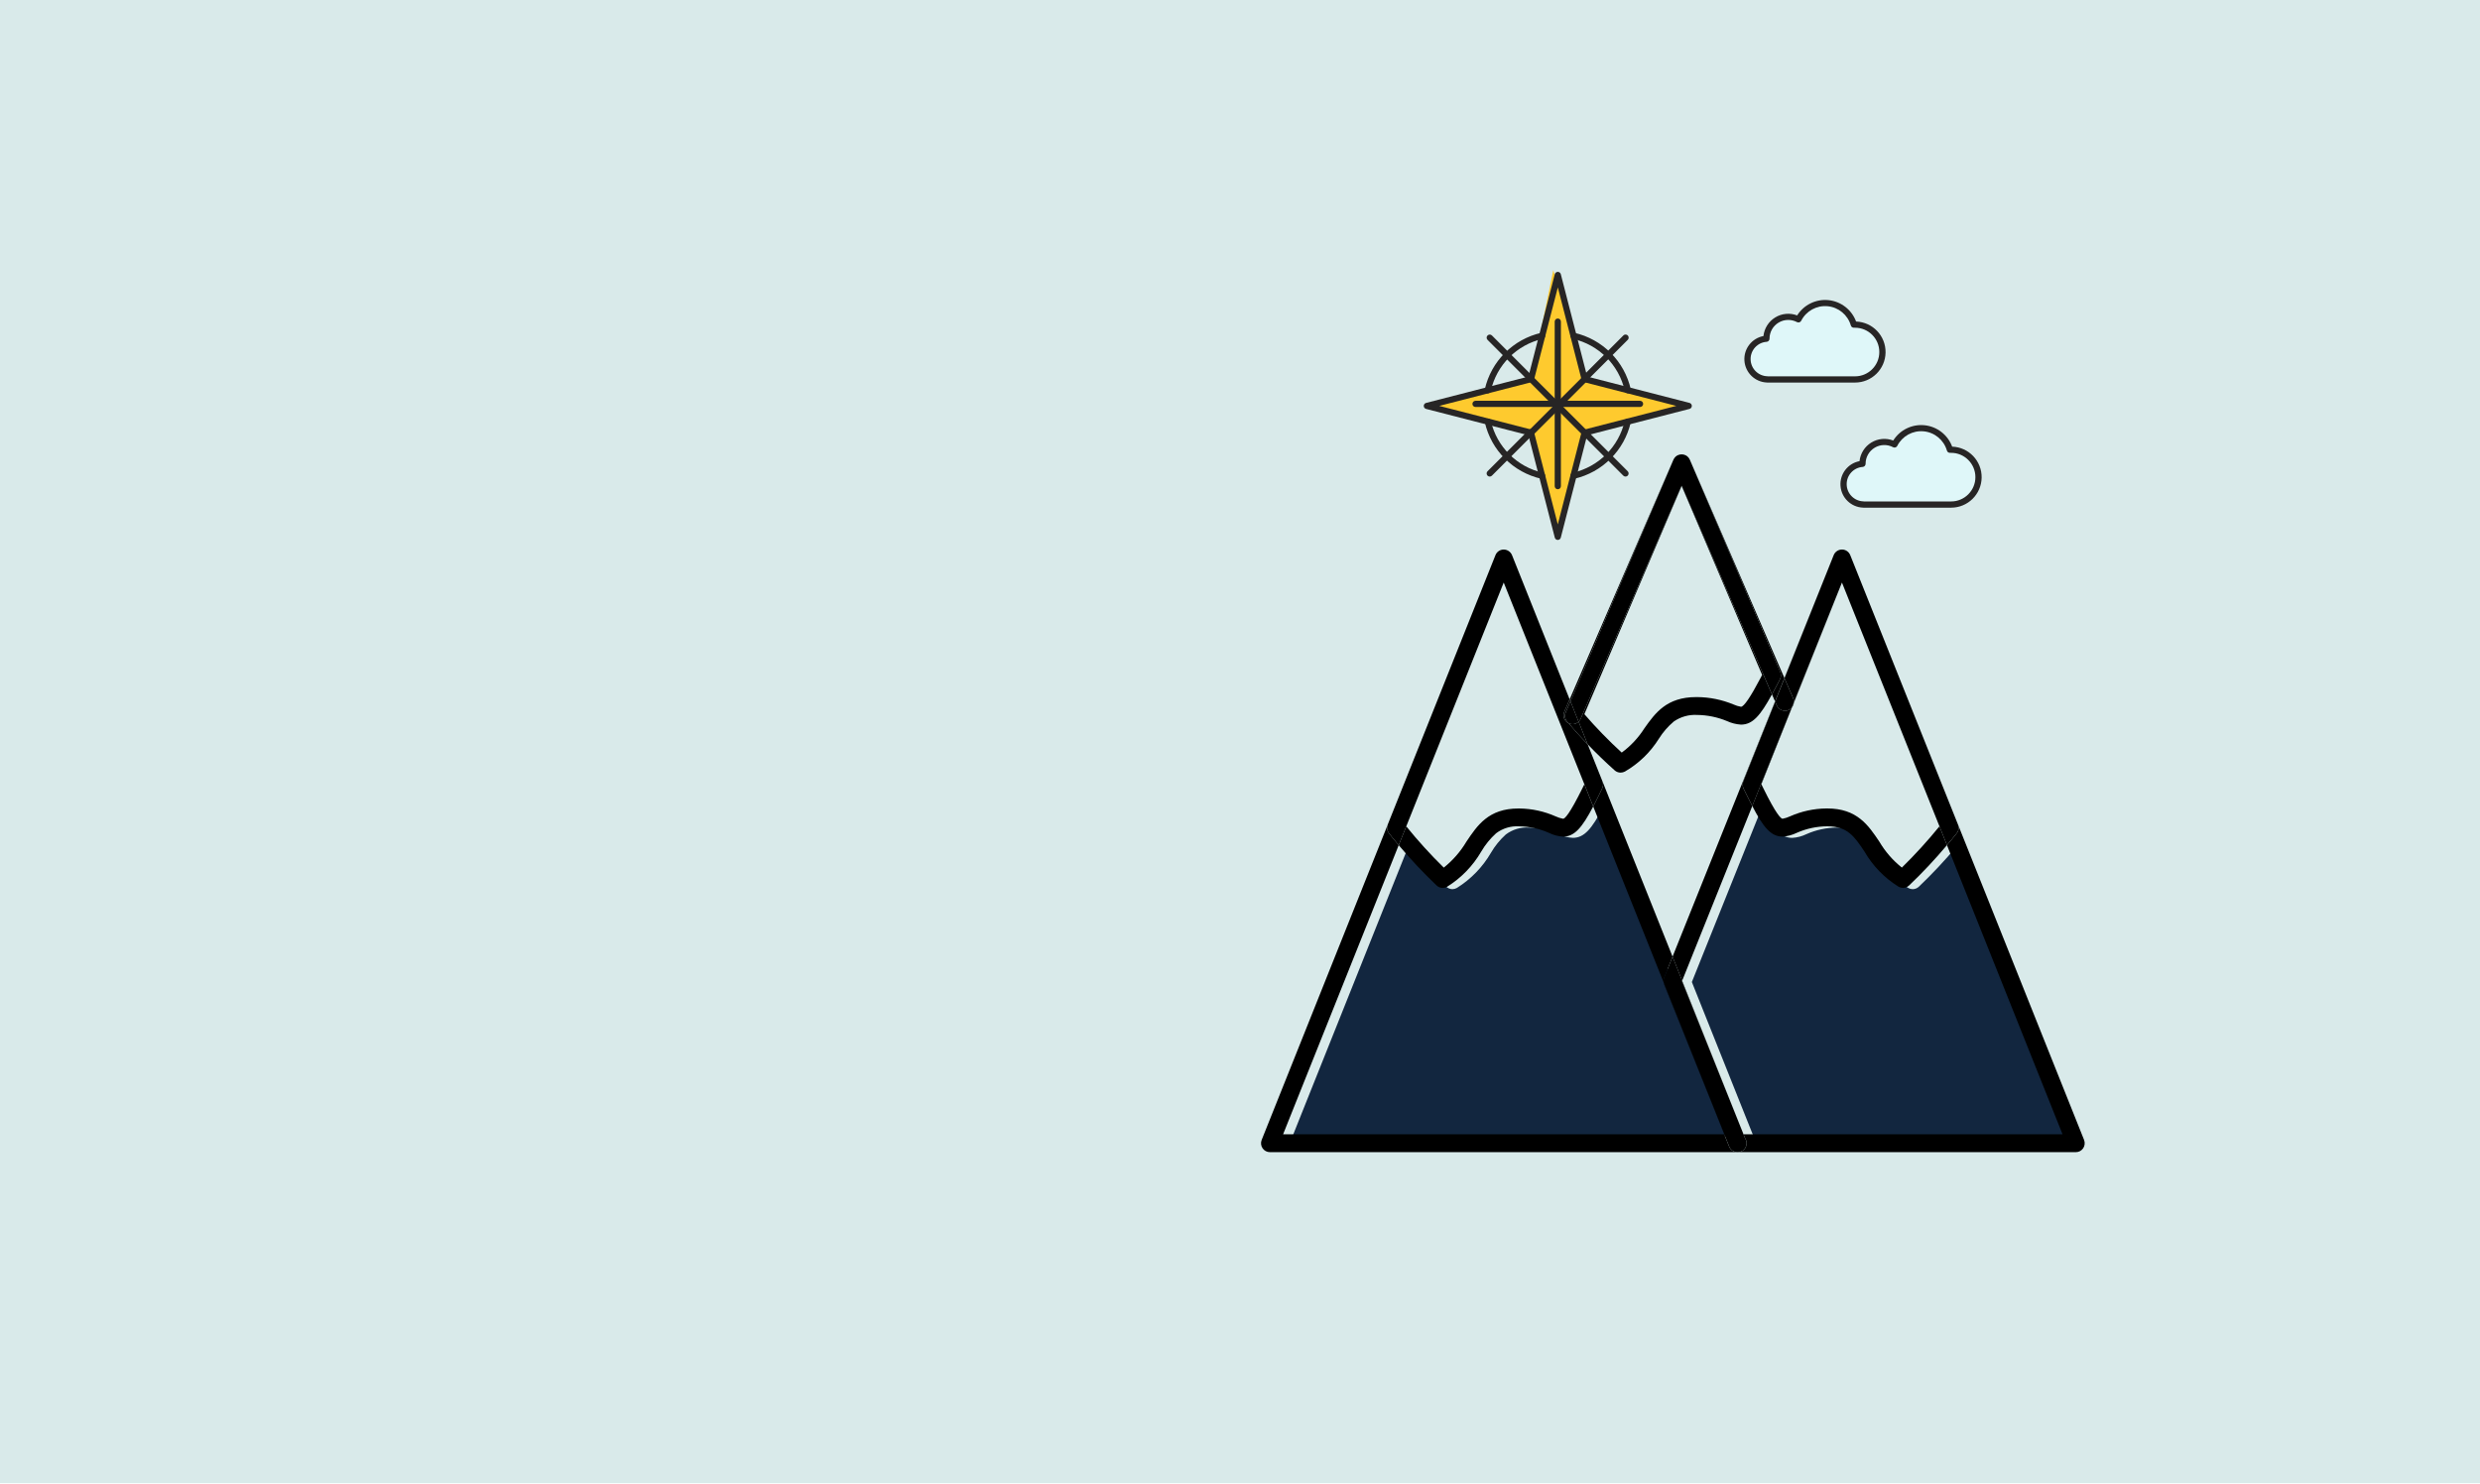
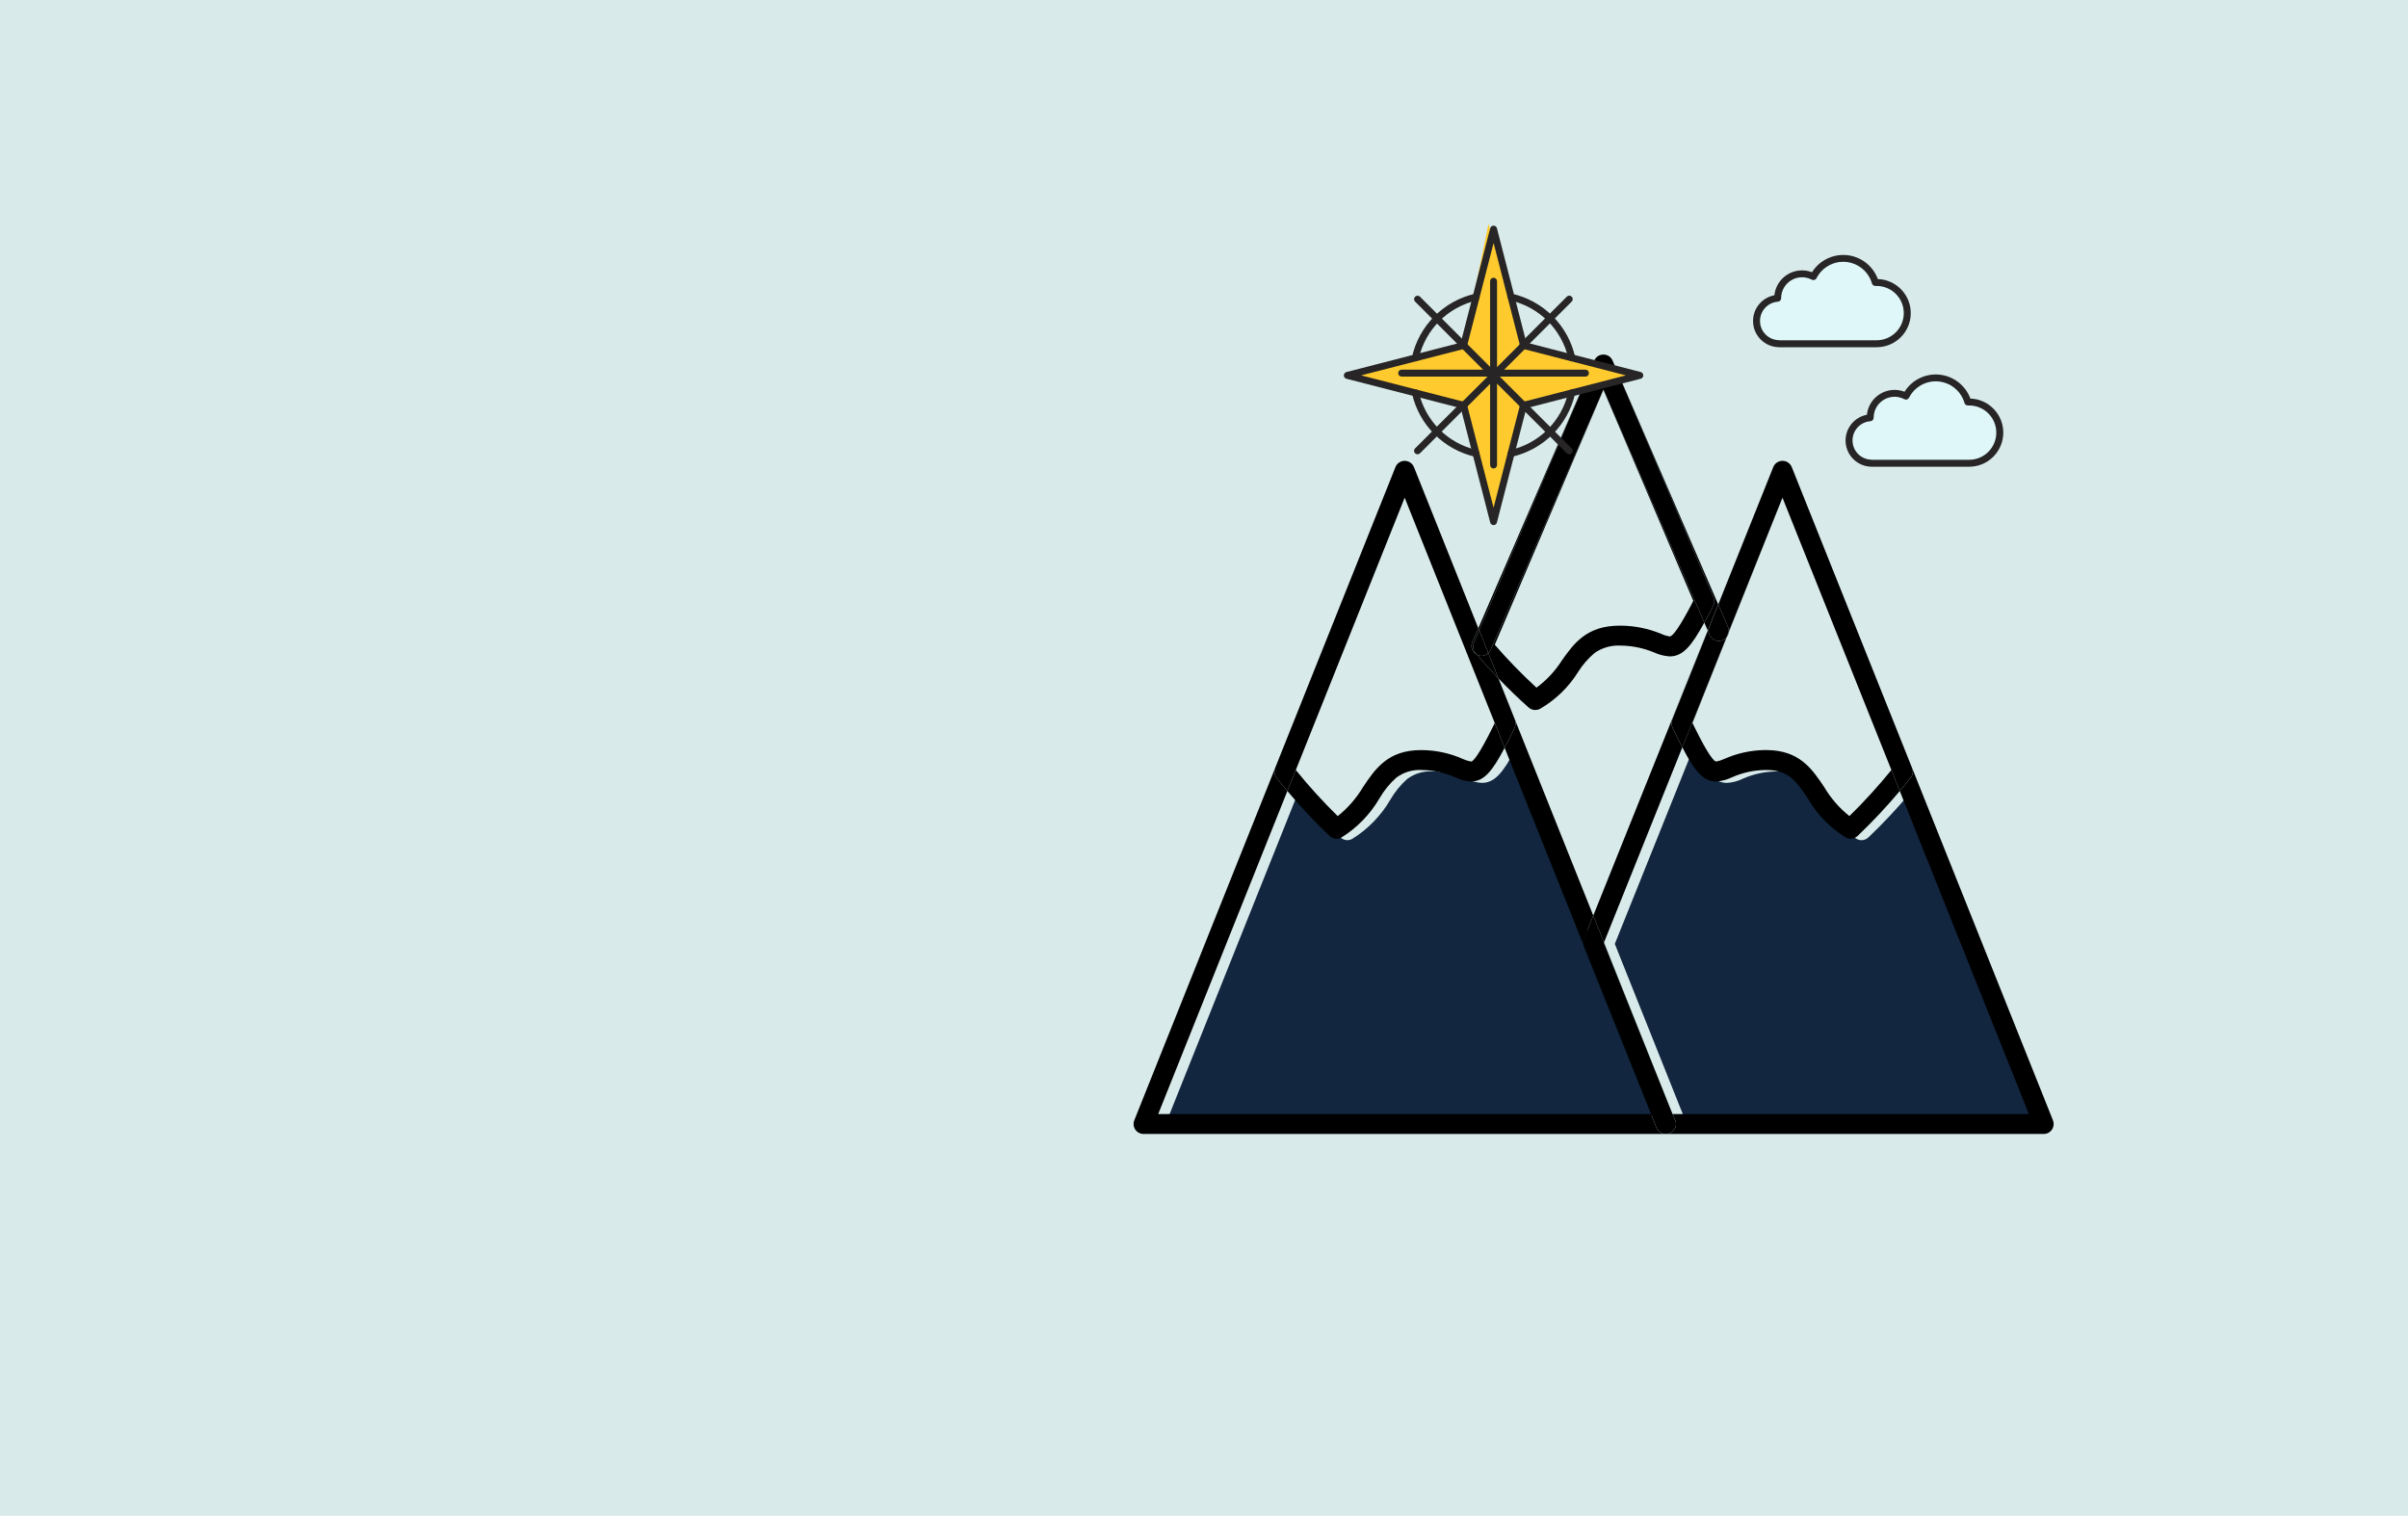
- <svg xmlns="http://www.w3.org/2000/svg" width="413" height="247" viewBox="0 0 413 247">
-   <g id="Grupo_117488" data-name="Grupo 117488" transform="translate(-915 -911)">
-     <rect id="Image_Place_Holder" data-name="Image Place Holder" width="413" height="247" transform="translate(1328 1158) rotate(180)" fill="#d9eaea" />
-     <g id="Grupo_116885" data-name="Grupo 116885" transform="translate(0 12)">
-       <g id="Grupo_116845" data-name="Grupo 116845" transform="translate(20 16.666)">
-         <g id="Grupo_116844" data-name="Grupo 116844" transform="translate(1105 958)">
-           <g id="Grupo_116842" data-name="Grupo 116842" transform="translate(5.293 58.77)">
-             <path id="Trazado_161894" data-name="Trazado 161894" d="M681.556,547.376l19.25,48.155H647.679l-.449-1.112-9.769-24.459,11.679-29.105c1.849,3.573,3.123,5.1,5.047,5.1a6.275,6.275,0,0,0,2.361-.624,12.67,12.67,0,0,1,5.1-1.087c3.36,0,4.484,1.674,6.184,4.21A16.791,16.791,0,0,0,673.5,554.3a1.552,1.552,0,0,0,.737.2,1.524,1.524,0,0,0,1.024-.412A82.129,82.129,0,0,0,681.556,547.376Z" transform="translate(-571.005 -540.856)" fill="#12263f" />
-             <path id="Trazado_161895" data-name="Trazado 161895" d="M579.908,570.635l10.018,24.958H516.462l19.25-48.155a84.522,84.522,0,0,0,6.308,6.708,1.526,1.526,0,0,0,1.024.412,1.549,1.549,0,0,0,.737-.2,16.905,16.905,0,0,0,5.671-5.846,12.761,12.761,0,0,1,2.485-3.06,5.76,5.76,0,0,1,3.835-1.15,12.6,12.6,0,0,1,4.959,1.087,6.153,6.153,0,0,0,2.361.624c1.9,0,3.16-1.5,5.009-5.022l11.73,29.318A1.365,1.365,0,0,0,579.908,570.635Z" transform="translate(-516.462 -540.917)" fill="#12263f" />
-           </g>
-           <g id="Grupo_116843" data-name="Grupo 116843" transform="translate(0 0)">
-             <path id="Trazado_161896" data-name="Trazado 161896" d="M709.041,598.642a1.52,1.52,0,0,1-.15,1.387,1.474,1.474,0,0,1-1.237.649h-56.3a1.482,1.482,0,0,0,1.486-1.486,1.434,1.434,0,0,0-.237-.8l-.275-.687h53.127L686.206,549.55c.549-.637,1.086-1.3,1.611-1.961a1.452,1.452,0,0,0,.237-1.449Z" transform="translate(-571.974 -484.468)" />
-             <path id="Trazado_161897" data-name="Trazado 161897" d="M675.115,468.211l-7.995,19.924a1.718,1.718,0,0,0-.125-.65l-1.449-3.335,8.194-20.5a1.485,1.485,0,0,1,2.76,0l17.938,44.857c0,.013.013.013.013.025a1.452,1.452,0,0,1-.237,1.449c-.525.662-1.062,1.324-1.611,1.961l-1.25-3.136Z" transform="translate(-578.372 -446.863)" />
-             <path id="Trazado_161898" data-name="Trazado 161898" d="M686.956,530.349l1.249,3.135a82.205,82.205,0,0,1-6.3,6.708,1.524,1.524,0,0,1-1.024.412,1.549,1.549,0,0,1-.737-.2,16.79,16.79,0,0,1-5.671-5.846c-1.7-2.536-2.823-4.21-6.183-4.21a12.68,12.68,0,0,0-5.1,1.087,6.275,6.275,0,0,1-2.361.624c-1.923,0-3.2-1.524-5.046-5.1l6.558-16.352a.6.6,0,0,0,.075-.113L657.3,523.341l.275.562c2.211,4.51,3,5.184,3.26,5.184a5.168,5.168,0,0,0,1.237-.4,15.3,15.3,0,0,1,6.033-1.312h.188c4.946,0,6.832,2.811,8.656,5.534a15.715,15.715,0,0,0,3.747,4.31A81.8,81.8,0,0,0,686.956,530.349Z" transform="translate(-573.974 -468.403)" />
-             <path id="Trazado_161899" data-name="Trazado 161899" d="M676.4,472.722l-8.007,20.049c0-.037.012-.075.012-.125Z" transform="translate(-579.653 -451.373)" />
-             <path id="Trazado_161900" data-name="Trazado 161900" d="M673.73,464.421l-8.194,20.5-.012-.037Z" transform="translate(-578.361 -447.632)" />
-             <path id="Trazado_161901" data-name="Trazado 161901" d="M665.713,505.079a1.719,1.719,0,0,1,.125.65l-.375.937a1.551,1.551,0,0,1-.525.375,1.5,1.5,0,0,1-1.961-.774l-.275-.625,1.562-3.9Z" transform="translate(-577.09 -464.456)" />
-             <path id="Trazado_161902" data-name="Trazado 161902" d="M667.729,509.936,668.1,509c0,.05-.012.087-.012.125l-.287.7A.6.6,0,0,1,667.729,509.936Z" transform="translate(-579.356 -467.726)" />
-             <path id="Trazado_161903" data-name="Trazado 161903" d="M667.866,509.926l.287-.7A1.392,1.392,0,0,1,667.866,509.926Z" transform="translate(-579.417 -467.828)" />
-             <path id="Trazado_161904" data-name="Trazado 161904" d="M661.031,509.864l-6.558,16.352c-.287-.537-.575-1.112-.887-1.749l-.562-1.136a1.577,1.577,0,0,1-.05-1.237l5.3-13.254.275.625a1.5,1.5,0,0,0,1.961.774A1.552,1.552,0,0,0,661.031,509.864Z" transform="translate(-572.658 -467.654)" />
-             <path id="Trazado_161905" data-name="Trazado 161905" d="M664.242,501.676l.013.037-1.561,3.9-.013-.05Z" transform="translate(-577.08 -464.425)" />
-             <path id="Trazado_161906" data-name="Trazado 161906" d="M636.843,435.49l15.752,36.351-1.561,3.885-.512-1.162c.25-.438.5-.912.762-1.412l.574-1.1a1.489,1.489,0,0,0,.038-1.262Z" transform="translate(-565.433 -434.59)" />
-             <path id="Trazado_161907" data-name="Trazado 161907" d="M635.584,470.053a1.488,1.488,0,0,1-.038,1.262l-.575,1.1c-.262.5-.512.974-.762,1.411l-15.04-34.752-16.814,38.811a1.475,1.475,0,0,1-.337.488h-.013l-1.349-3.4L617.8,434.752a1.6,1.6,0,0,1,.375-.525,1.624,1.624,0,0,1,.362-.237,1.578,1.578,0,0,1,.637-.138,1.478,1.478,0,0,1,.624.138,1.391,1.391,0,0,1,.362.237,1.442,1.442,0,0,1,.375.525Z" transform="translate(-549.122 -433.852)" />
-             <path id="Trazado_161908" data-name="Trazado 161908" d="M648.675,508.749l.013.049-5.3,13.254a1.577,1.577,0,0,0,.05,1.237l.562,1.136c.312.638.6,1.212.887,1.749l-11.68,29.105-1.6-4.01Z" transform="translate(-563.075 -467.613)" />
-             <path id="Trazado_161909" data-name="Trazado 161909" d="M620.287,443.36l15.04,34.752c-1.937,3.535-3.21,5.034-5.159,5.034a6.5,6.5,0,0,1-2.323-.587,13.366,13.366,0,0,0-4.984-1.024,6.19,6.19,0,0,0-3.873,1.087,12.193,12.193,0,0,0-2.485,2.86,16.288,16.288,0,0,1-5.671,5.484,1.577,1.577,0,0,1-.712.175,1.477,1.477,0,0,1-.987-.375c-1.549-1.386-3.06-2.836-4.5-4.347l-1.337-3.348-.163-.412a1.472,1.472,0,0,0,.337-.488Zm13.4,31.5-13.4-31.454-16.2,38a77.056,77.056,0,0,0,6.221,6.4,15.02,15.02,0,0,0,3.785-4.06c1.811-2.548,3.7-5.184,8.619-5.184h.187a16.067,16.067,0,0,1,6.008,1.224,5.115,5.115,0,0,0,1.262.387c.487,0,1.6-1.636,3.285-4.846Z" transform="translate(-550.239 -438.138)" />
-             <path id="Trazado_161910" data-name="Trazado 161910" d="M642.463,616.436a1.435,1.435,0,0,1,.237.8,1.482,1.482,0,0,1-1.486,1.486h-.025a1.485,1.485,0,0,1-1.387-.924l-.824-2.049h.013l-10.106-25.283a1.413,1.413,0,0,1,.075-.787l1.412-3.51,1.6,4.01-.025.063,9.794,24.4.45,1.112Z" transform="translate(-561.834 -502.512)" />
-             <path id="Trazado_161911" data-name="Trazado 161911" d="M634.5,593.47l9.768,24.459-9.794-24.4Z" transform="translate(-564.367 -505.803)" />
-             <path id="Trazado_161912" data-name="Trazado 161912" d="M586.179,600.689H508.318a1.483,1.483,0,0,1-1.386-2.036l20.986-52.49a1.485,1.485,0,0,0,.225,1.436c.525.662,1.062,1.324,1.611,1.961L510.5,597.716h73.463l.824,2.049A1.485,1.485,0,0,0,586.179,600.689Z" transform="translate(-506.824 -484.479)" />
-             <path id="Trazado_161913" data-name="Trazado 161913" d="M628.905,593.993l10.106,25.283H639L628.98,594.318A1.382,1.382,0,0,1,628.905,593.993Z" transform="translate(-561.855 -506.039)" />
-             <path id="Trazado_161914" data-name="Trazado 161914" d="M617.683,435.49l-17.139,40.223-.137-.325Z" transform="translate(-549.009 -434.59)" />
-             <path id="Trazado_161915" data-name="Trazado 161915" d="M620.765,562.219l-1.411,3.51a1.413,1.413,0,0,0-.075.787L607.548,537.2c.288-.55.6-1.162.925-1.824l.562-1.174a1.451,1.451,0,0,0,.063-1.162Z" transform="translate(-552.228 -478.563)" />
-             <path id="Trazado_161916" data-name="Trazado 161916" d="M580.929,501.339a1.451,1.451,0,0,1-.063,1.162l-.562,1.174c-.325.662-.637,1.274-.925,1.824l-1.474-3.7-13.429-33.59-16.226,40.6-1.262,3.136c-.549-.637-1.086-1.3-1.612-1.961a1.485,1.485,0,0,1-.225-1.436c0-.013.013-.025.013-.038L563.1,463.652a1.479,1.479,0,0,1,1.374-.937,1.5,1.5,0,0,1,1.387.937l9.593,24.009-.887,2.061a1.455,1.455,0,0,0,.7,1.911c1.012,1.2,2.073,2.374,3.173,3.51h.013l2.461,6.159C580.916,501.314,580.929,501.327,580.929,501.339Z" transform="translate(-524.059 -446.863)" />
-             <path id="Trazado_161917" data-name="Trazado 161917" d="M579.49,533.881l1.474,3.7c-1.849,3.523-3.11,5.022-5.009,5.022a6.154,6.154,0,0,1-2.361-.624,12.615,12.615,0,0,0-4.96-1.087,5.758,5.758,0,0,0-3.835,1.149,12.753,12.753,0,0,0-2.486,3.06,16.9,16.9,0,0,1-5.671,5.846,1.548,1.548,0,0,1-.737.2,1.526,1.526,0,0,1-1.024-.412,84.609,84.609,0,0,1-6.308-6.708l1.262-3.135a79.574,79.574,0,0,0,6.246,6.871,15.993,15.993,0,0,0,3.76-4.31c1.823-2.723,3.7-5.534,8.656-5.534h.187a15.29,15.29,0,0,1,6.021,1.312,5.393,5.393,0,0,0,1.249.4c.263,0,1.037-.674,3.261-5.184Z" transform="translate(-525.644 -478.942)" />
-             <path id="Trazado_161918" data-name="Trazado 161918" d="M603.432,515.663l1.337,3.348h-.013Z" transform="translate(-550.372 -470.73)" />
-             <path id="Trazado_161919" data-name="Trazado 161919" d="M601.915,515.325l1.324,3.348c-1.1-1.136-2.161-2.311-3.173-3.51.025.013.037.025.062.038a1.479,1.479,0,0,0,.6.125,1.426,1.426,0,0,0,1.012-.412h.013Z" transform="translate(-548.855 -470.392)" />
-             <path id="Trazado_161920" data-name="Trazado 161920" d="M599.91,508.726l1.349,3.4a1.426,1.426,0,0,1-1.012.412,1.479,1.479,0,0,1-.6-.125c-.025-.013-.037-.025-.062-.038-.087-.087-.163-.175-.237-.262a1.492,1.492,0,0,1-.225-1.549Z" transform="translate(-548.375 -467.603)" />
-             <path id="Trazado_161921" data-name="Trazado 161921" d="M599.711,508.46l-.787,1.836a1.491,1.491,0,0,0,.225,1.549c.075.087.15.175.237.262a1.455,1.455,0,0,1-.7-1.911l.887-2.061Z" transform="translate(-548.176 -467.337)" />
-           </g>
+ <svg xmlns="http://www.w3.org/2000/svg" width="359" height="226" viewBox="0 0 359 226">
+   <g id="Grupo_117526" data-name="Grupo 117526" transform="translate(-4603.278 10850.941)">
+     <rect id="Image_Place_Holder" data-name="Image Place Holder" width="359" height="226" transform="translate(4962.278 -10624.941) rotate(180)" fill="#d9eaea" />
+     <g id="Grupo_116845" data-name="Grupo 116845" transform="translate(4772.278 -10798.085)">
+       <g id="Grupo_116844" data-name="Grupo 116844" transform="translate(0 0)">
+         <g id="Grupo_116842" data-name="Grupo 116842" transform="translate(5.293 58.77)">
+           <path id="Trazado_161894" data-name="Trazado 161894" d="M681.556,547.376l19.25,48.155H647.679l-.449-1.112-9.769-24.459,11.679-29.105c1.849,3.573,3.123,5.1,5.047,5.1a6.275,6.275,0,0,0,2.361-.624,12.67,12.67,0,0,1,5.1-1.087c3.36,0,4.484,1.674,6.184,4.21A16.791,16.791,0,0,0,673.5,554.3a1.552,1.552,0,0,0,.737.2,1.524,1.524,0,0,0,1.024-.412A82.129,82.129,0,0,0,681.556,547.376Z" transform="translate(-571.005 -540.856)" fill="#12263f" />
+           <path id="Trazado_161895" data-name="Trazado 161895" d="M579.908,570.635l10.018,24.958H516.462l19.25-48.155a84.522,84.522,0,0,0,6.308,6.708,1.526,1.526,0,0,0,1.024.412,1.549,1.549,0,0,0,.737-.2,16.905,16.905,0,0,0,5.671-5.846,12.761,12.761,0,0,1,2.485-3.06,5.76,5.76,0,0,1,3.835-1.15,12.6,12.6,0,0,1,4.959,1.087,6.153,6.153,0,0,0,2.361.624c1.9,0,3.16-1.5,5.009-5.022l11.73,29.318A1.365,1.365,0,0,0,579.908,570.635Z" transform="translate(-516.462 -540.917)" fill="#12263f" />
+         </g>
+         <g id="Grupo_116843" data-name="Grupo 116843" transform="translate(0 0)">
+           <path id="Trazado_161896" data-name="Trazado 161896" d="M709.041,598.642a1.52,1.52,0,0,1-.15,1.387,1.474,1.474,0,0,1-1.237.649h-56.3a1.482,1.482,0,0,0,1.486-1.486,1.434,1.434,0,0,0-.237-.8l-.275-.687h53.127L686.206,549.55c.549-.637,1.086-1.3,1.611-1.961a1.452,1.452,0,0,0,.237-1.449Z" transform="translate(-571.974 -484.468)" />
+           <path id="Trazado_161897" data-name="Trazado 161897" d="M675.115,468.211l-7.995,19.924a1.718,1.718,0,0,0-.125-.65l-1.449-3.335,8.194-20.5a1.485,1.485,0,0,1,2.76,0l17.938,44.857c0,.013.013.013.013.025a1.452,1.452,0,0,1-.237,1.449c-.525.662-1.062,1.324-1.611,1.961l-1.25-3.136Z" transform="translate(-578.372 -446.863)" />
+           <path id="Trazado_161898" data-name="Trazado 161898" d="M686.956,530.349l1.249,3.135a82.205,82.205,0,0,1-6.3,6.708,1.524,1.524,0,0,1-1.024.412,1.549,1.549,0,0,1-.737-.2,16.79,16.79,0,0,1-5.671-5.846c-1.7-2.536-2.823-4.21-6.183-4.21a12.68,12.68,0,0,0-5.1,1.087,6.275,6.275,0,0,1-2.361.624c-1.923,0-3.2-1.524-5.046-5.1l6.558-16.352a.6.6,0,0,0,.075-.113L657.3,523.341l.275.562c2.211,4.51,3,5.184,3.26,5.184a5.168,5.168,0,0,0,1.237-.4,15.3,15.3,0,0,1,6.033-1.312h.188c4.946,0,6.832,2.811,8.656,5.534a15.715,15.715,0,0,0,3.747,4.31A81.8,81.8,0,0,0,686.956,530.349Z" transform="translate(-573.974 -468.403)" />
+           <path id="Trazado_161899" data-name="Trazado 161899" d="M676.4,472.722l-8.007,20.049c0-.037.012-.075.012-.125Z" transform="translate(-579.653 -451.373)" />
+           <path id="Trazado_161900" data-name="Trazado 161900" d="M673.73,464.421l-8.194,20.5-.012-.037Z" transform="translate(-578.361 -447.632)" />
+           <path id="Trazado_161901" data-name="Trazado 161901" d="M665.713,505.079a1.719,1.719,0,0,1,.125.65l-.375.937a1.551,1.551,0,0,1-.525.375,1.5,1.5,0,0,1-1.961-.774l-.275-.625,1.562-3.9Z" transform="translate(-577.09 -464.456)" />
+           <path id="Trazado_161902" data-name="Trazado 161902" d="M667.729,509.936,668.1,509c0,.05-.012.087-.012.125l-.287.7A.6.6,0,0,1,667.729,509.936Z" transform="translate(-579.356 -467.726)" />
+           <path id="Trazado_161903" data-name="Trazado 161903" d="M667.866,509.926l.287-.7A1.392,1.392,0,0,1,667.866,509.926Z" transform="translate(-579.417 -467.828)" />
+           <path id="Trazado_161904" data-name="Trazado 161904" d="M661.031,509.864l-6.558,16.352c-.287-.537-.575-1.112-.887-1.749l-.562-1.136a1.577,1.577,0,0,1-.05-1.237l5.3-13.254.275.625a1.5,1.5,0,0,0,1.961.774A1.552,1.552,0,0,0,661.031,509.864Z" transform="translate(-572.658 -467.654)" />
+           <path id="Trazado_161905" data-name="Trazado 161905" d="M664.242,501.676l.013.037-1.561,3.9-.013-.05Z" transform="translate(-577.08 -464.425)" />
+           <path id="Trazado_161906" data-name="Trazado 161906" d="M636.843,435.49l15.752,36.351-1.561,3.885-.512-1.162c.25-.438.5-.912.762-1.412l.574-1.1a1.489,1.489,0,0,0,.038-1.262Z" transform="translate(-565.433 -434.59)" />
+           <path id="Trazado_161907" data-name="Trazado 161907" d="M635.584,470.053a1.488,1.488,0,0,1-.038,1.262l-.575,1.1c-.262.5-.512.974-.762,1.411l-15.04-34.752-16.814,38.811a1.475,1.475,0,0,1-.337.488h-.013l-1.349-3.4L617.8,434.752a1.6,1.6,0,0,1,.375-.525,1.624,1.624,0,0,1,.362-.237,1.578,1.578,0,0,1,.637-.138,1.478,1.478,0,0,1,.624.138,1.391,1.391,0,0,1,.362.237,1.442,1.442,0,0,1,.375.525Z" transform="translate(-549.122 -433.852)" />
+           <path id="Trazado_161908" data-name="Trazado 161908" d="M648.675,508.749l.013.049-5.3,13.254a1.577,1.577,0,0,0,.05,1.237l.562,1.136c.312.638.6,1.212.887,1.749l-11.68,29.105-1.6-4.01Z" transform="translate(-563.075 -467.613)" />
+           <path id="Trazado_161909" data-name="Trazado 161909" d="M620.287,443.36l15.04,34.752c-1.937,3.535-3.21,5.034-5.159,5.034a6.5,6.5,0,0,1-2.323-.587,13.366,13.366,0,0,0-4.984-1.024,6.19,6.19,0,0,0-3.873,1.087,12.193,12.193,0,0,0-2.485,2.86,16.288,16.288,0,0,1-5.671,5.484,1.577,1.577,0,0,1-.712.175,1.477,1.477,0,0,1-.987-.375c-1.549-1.386-3.06-2.836-4.5-4.347l-1.337-3.348-.163-.412a1.472,1.472,0,0,0,.337-.488Zm13.4,31.5-13.4-31.454-16.2,38a77.056,77.056,0,0,0,6.221,6.4,15.02,15.02,0,0,0,3.785-4.06c1.811-2.548,3.7-5.184,8.619-5.184h.187a16.067,16.067,0,0,1,6.008,1.224,5.115,5.115,0,0,0,1.262.387c.487,0,1.6-1.636,3.285-4.846Z" transform="translate(-550.239 -438.138)" />
+           <path id="Trazado_161910" data-name="Trazado 161910" d="M642.463,616.436a1.435,1.435,0,0,1,.237.8,1.482,1.482,0,0,1-1.486,1.486h-.025a1.485,1.485,0,0,1-1.387-.924l-.824-2.049h.013l-10.106-25.283a1.413,1.413,0,0,1,.075-.787l1.412-3.51,1.6,4.01-.025.063,9.794,24.4.45,1.112Z" transform="translate(-561.834 -502.512)" />
+           <path id="Trazado_161911" data-name="Trazado 161911" d="M634.5,593.47l9.768,24.459-9.794-24.4Z" transform="translate(-564.367 -505.803)" />
+           <path id="Trazado_161912" data-name="Trazado 161912" d="M586.179,600.689H508.318a1.483,1.483,0,0,1-1.386-2.036l20.986-52.49a1.485,1.485,0,0,0,.225,1.436c.525.662,1.062,1.324,1.611,1.961L510.5,597.716h73.463l.824,2.049A1.485,1.485,0,0,0,586.179,600.689Z" transform="translate(-506.824 -484.479)" />
+           <path id="Trazado_161913" data-name="Trazado 161913" d="M628.905,593.993l10.106,25.283H639L628.98,594.318A1.382,1.382,0,0,1,628.905,593.993Z" transform="translate(-561.855 -506.039)" />
+           <path id="Trazado_161914" data-name="Trazado 161914" d="M617.683,435.49l-17.139,40.223-.137-.325Z" transform="translate(-549.009 -434.59)" />
+           <path id="Trazado_161915" data-name="Trazado 161915" d="M620.765,562.219l-1.411,3.51a1.413,1.413,0,0,0-.075.787L607.548,537.2c.288-.55.6-1.162.925-1.824l.562-1.174a1.451,1.451,0,0,0,.063-1.162Z" transform="translate(-552.228 -478.563)" />
+           <path id="Trazado_161916" data-name="Trazado 161916" d="M580.929,501.339a1.451,1.451,0,0,1-.063,1.162l-.562,1.174c-.325.662-.637,1.274-.925,1.824l-1.474-3.7-13.429-33.59-16.226,40.6-1.262,3.136c-.549-.637-1.086-1.3-1.612-1.961a1.485,1.485,0,0,1-.225-1.436c0-.013.013-.025.013-.038L563.1,463.652a1.479,1.479,0,0,1,1.374-.937,1.5,1.5,0,0,1,1.387.937l9.593,24.009-.887,2.061a1.455,1.455,0,0,0,.7,1.911c1.012,1.2,2.073,2.374,3.173,3.51h.013l2.461,6.159C580.916,501.314,580.929,501.327,580.929,501.339Z" transform="translate(-524.059 -446.863)" />
+           <path id="Trazado_161917" data-name="Trazado 161917" d="M579.49,533.881l1.474,3.7c-1.849,3.523-3.11,5.022-5.009,5.022a6.154,6.154,0,0,1-2.361-.624,12.615,12.615,0,0,0-4.96-1.087,5.758,5.758,0,0,0-3.835,1.149,12.753,12.753,0,0,0-2.486,3.06,16.9,16.9,0,0,1-5.671,5.846,1.548,1.548,0,0,1-.737.2,1.526,1.526,0,0,1-1.024-.412,84.609,84.609,0,0,1-6.308-6.708l1.262-3.135a79.574,79.574,0,0,0,6.246,6.871,15.993,15.993,0,0,0,3.76-4.31c1.823-2.723,3.7-5.534,8.656-5.534h.187a15.29,15.29,0,0,1,6.021,1.312,5.393,5.393,0,0,0,1.249.4c.263,0,1.037-.674,3.261-5.184Z" transform="translate(-525.644 -478.942)" />
+           <path id="Trazado_161918" data-name="Trazado 161918" d="M603.432,515.663l1.337,3.348h-.013Z" transform="translate(-550.372 -470.73)" />
+           <path id="Trazado_161919" data-name="Trazado 161919" d="M601.915,515.325l1.324,3.348c-1.1-1.136-2.161-2.311-3.173-3.51.025.013.037.025.062.038a1.479,1.479,0,0,0,.6.125,1.426,1.426,0,0,0,1.012-.412h.013Z" transform="translate(-548.855 -470.392)" />
+           <path id="Trazado_161920" data-name="Trazado 161920" d="M599.91,508.726l1.349,3.4a1.426,1.426,0,0,1-1.012.412,1.479,1.479,0,0,1-.6-.125c-.025-.013-.037-.025-.062-.038-.087-.087-.163-.175-.237-.262a1.492,1.492,0,0,1-.225-1.549Z" transform="translate(-548.375 -467.603)" />
+           <path id="Trazado_161921" data-name="Trazado 161921" d="M599.711,508.46l-.787,1.836a1.491,1.491,0,0,0,.225,1.549c.075.087.15.175.237.262a1.455,1.455,0,0,1-.7-1.911l.887-2.061Z" transform="translate(-548.176 -467.337)" />
        </g>
      </g>
-       <g id="Grupo_116881" data-name="Grupo 116881" transform="translate(1051.489 893.3)">
-         <path id="Trazado_161948" data-name="Trazado 161948" d="M127.75,68.486,122.179,50.7l-3.643,17.786-16.714,4.5,16.714,4.5L122.821,94.2l4.286-16.286,16.714-4.5Z" fill="#feca2e" />
-         <g id="Grupo_116868" data-name="Grupo 116868">
-           <g id="Grupo_116866" data-name="Grupo 116866">
-             <path id="Trazado_161949" data-name="Trazado 161949" d="M127.537,78.258l-.258-1,15.389-3.961-15.4-3.964.258-1,17.345,4.465a.517.517,0,0,1,0,1Z" fill="#272525" />
-           </g>
-           <g id="Grupo_116867" data-name="Grupo 116867">
-             <path id="Trazado_161950" data-name="Trazado 161950" d="M118.367,78.267,101,73.8a.517.517,0,0,1,0-1l17.361-4.469.258,1L103.2,73.295l15.422,3.97Z" fill="#272525" />
-           </g>
+     </g>
+     <g id="Grupo_116881" data-name="Grupo 116881" transform="translate(4803.625 -10817.572)">
+       <path id="Trazado_161948" data-name="Trazado 161948" d="M127.75,68.486,122.179,50.7l-3.643,17.786-16.714,4.5,16.714,4.5L122.821,94.2l4.286-16.286,16.714-4.5Z" transform="translate(-100.611 -50.7)" fill="#feca2e" />
+       <g id="Grupo_116868" data-name="Grupo 116868" transform="translate(0 17.625)">
+         <g id="Grupo_116866" data-name="Grupo 116866" transform="translate(26.657 0.004)">
+           <path id="Trazado_161949" data-name="Trazado 161949" d="M127.537,78.258l-.258-1,15.389-3.961-15.4-3.964.258-1,17.345,4.465a.517.517,0,0,1,0,1Z" transform="translate(-127.268 -68.329)" fill="#272525" />
        </g>
-         <g id="Grupo_116871" data-name="Grupo 116871">
-           <g id="Grupo_116869" data-name="Grupo 116869">
-             <rect id="Rectángulo_40801" data-name="Rectángulo 40801" width="1.034" height="12.609" transform="translate(118.125 69.201) rotate(-44.999)" fill="#272525" />
-           </g>
-           <g id="Grupo_116870" data-name="Grupo 116870">
-             <rect id="Rectángulo_40802" data-name="Rectángulo 40802" width="12.569" height="1.034" transform="translate(118.139 77.372) rotate(-45)" fill="#272525" />
-           </g>
-         </g>
-         <g id="Grupo_116874" data-name="Grupo 116874">
-           <g id="Grupo_116872" data-name="Grupo 116872">
-             <path id="Trazado_161951" data-name="Trazado 161951" d="M118.97,68.963l-1-.258,4.465-17.345a.517.517,0,0,1,1,0L127.9,68.694l-1,.257-3.961-15.388Z" fill="#272525" />
-           </g>
-           <g id="Grupo_116873" data-name="Grupo 116873">
-             <path id="Trazado_161952" data-name="Trazado 161952" d="M122.934,95.62a.517.517,0,0,1-.5-.388l-4.469-17.361,1-.258,3.968,15.416,3.97-15.423,1,.258-4.47,17.368A.517.517,0,0,1,122.934,95.62Z" fill="#272525" />
-           </g>
-         </g>
-         <g id="Grupo_116875" data-name="Grupo 116875">
-           <path id="Trazado_161953" data-name="Trazado 161953" d="M122.935,87.177a.517.517,0,0,1-.517-.517v-27.4a.517.517,0,0,1,1.034,0v27.4A.518.518,0,0,1,122.935,87.177Z" fill="#272525" />
-         </g>
-         <g id="Grupo_116876" data-name="Grupo 116876">
-           <path id="Trazado_161954" data-name="Trazado 161954" d="M136.633,73.479h-27.4a.517.517,0,1,1,0-1.034h27.4a.517.517,0,1,1,0,1.034Z" fill="#272525" />
-         </g>
-         <path id="Trazado_161955" data-name="Trazado 161955" d="M125.554,85.446a.517.517,0,0,1-.113-1.022,11.456,11.456,0,0,0,8.636-8.627.517.517,0,1,1,1.009.227,12.5,12.5,0,0,1-9.418,9.41A.559.559,0,0,1,125.554,85.446Z" fill="#272525" />
-         <path id="Trazado_161956" data-name="Trazado 161956" d="M134.59,71.2a.517.517,0,0,1-.5-.405,11.454,11.454,0,0,0-8.655-8.669.517.517,0,0,1,.225-1.009,12.486,12.486,0,0,1,9.439,9.454.517.517,0,0,1-.393.617A.533.533,0,0,1,134.59,71.2Z" fill="#272525" />
-         <path id="Trazado_161957" data-name="Trazado 161957" d="M111.275,71.2a.541.541,0,0,1-.112-.012.517.517,0,0,1-.393-.617,12.488,12.488,0,0,1,9.441-9.453.517.517,0,0,1,.225,1.01,11.448,11.448,0,0,0-8.656,8.667A.518.518,0,0,1,111.275,71.2Z" fill="#272525" />
-         <path id="Trazado_161958" data-name="Trazado 161958" d="M120.315,85.447a.549.549,0,0,1-.113-.012,12.5,12.5,0,0,1-9.423-9.411.517.517,0,0,1,1.009-.227,11.456,11.456,0,0,0,8.64,8.628.517.517,0,0,1-.113,1.022Z" fill="#272525" />
-         <g id="Grupo_116877" data-name="Grupo 116877">
-           <path id="Trazado_161959" data-name="Trazado 161959" d="M118.489,69.343a.516.516,0,0,1-.366-.152L111.235,62.3a.517.517,0,1,1,.732-.731l6.887,6.887a.518.518,0,0,1-.365.883Z" fill="#272525" />
-         </g>
-         <g id="Grupo_116878" data-name="Grupo 116878">
-           <path id="Trazado_161960" data-name="Trazado 161960" d="M134.209,85.063a.514.514,0,0,1-.365-.151l-6.888-6.888a.517.517,0,0,1,.731-.731l6.888,6.888a.517.517,0,0,1-.366.882Z" fill="#272525" />
-         </g>
-         <g id="Grupo_116879" data-name="Grupo 116879">
-           <path id="Trazado_161961" data-name="Trazado 161961" d="M127.321,69.343a.518.518,0,0,1-.365-.883l6.888-6.887a.517.517,0,1,1,.731.731l-6.888,6.887A.516.516,0,0,1,127.321,69.343Z" fill="#272525" />
-         </g>
-         <g id="Grupo_116880" data-name="Grupo 116880">
-           <path id="Trazado_161962" data-name="Trazado 161962" d="M111.6,85.063a.517.517,0,0,1-.366-.882l6.888-6.888a.517.517,0,0,1,.731.731l-6.887,6.888A.516.516,0,0,1,111.6,85.063Z" fill="#272525" />
+         <g id="Grupo_116867" data-name="Grupo 116867">
+           <path id="Trazado_161950" data-name="Trazado 161950" d="M118.367,78.267,101,73.8a.517.517,0,0,1,0-1l17.361-4.469.258,1L103.2,73.295l15.422,3.97Z" transform="translate(-100.611 -68.325)" fill="#272525" />
        </g>
      </g>
-       <g id="Grupo_116883" data-name="Grupo 116883" transform="translate(1051.489 893.3)">
-         <path id="Trazado_161963" data-name="Trazado 161963" d="M172.428,60.278c-.028,0-.057,0-.085,0l-.088,0a.52.52,0,0,1-.519-.373,4.463,4.463,0,0,0-8.268-.785.516.516,0,0,1-.7.222,3.079,3.079,0,0,0-1.458-.363,3.122,3.122,0,0,0-3.118,3.106v.025a.517.517,0,0,1-.48.515,2.873,2.873,0,0,0,.129,5.738.491.491,0,0,1,.055,0h14.535a4.049,4.049,0,1,0,0-8.1Z" fill="#dff7f9" />
-         <g id="Grupo_116882" data-name="Grupo 116882">
-           <path id="Trazado_161964" data-name="Trazado 161964" d="M172.429,69.41h-14.6a.5.5,0,0,1-.087-.007,3.906,3.906,0,0,1-.559-7.74,4.15,4.15,0,0,1,5.612-3.434,5.5,5.5,0,0,1,9.815,1.018,5.083,5.083,0,0,1-.176,10.163Zm-14.536-1.034h14.536a4.049,4.049,0,0,0,0-8.1c-.029,0-.058,0-.086,0l-.089,0a.521.521,0,0,1-.518-.373,4.463,4.463,0,0,0-8.268-.785.516.516,0,0,1-.7.222,3.118,3.118,0,0,0-4.576,2.743v.025a.517.517,0,0,1-.48.515,2.873,2.873,0,0,0,.129,5.738A.491.491,0,0,1,157.893,68.376Z" fill="#272525" />
+       <g id="Grupo_116871" data-name="Grupo 116871" transform="translate(17.514 17.77)">
+         <g id="Grupo_116869" data-name="Grupo 116869">
+           <rect id="Rectángulo_40801" data-name="Rectángulo 40801" width="1.034" height="12.609" transform="translate(0 0.731) rotate(-44.999)" fill="#272525" />
+         </g>
+         <g id="Grupo_116870" data-name="Grupo 116870" transform="translate(0.014 0.014)">
+           <rect id="Rectángulo_40802" data-name="Rectángulo 40802" width="12.569" height="1.034" transform="translate(0 8.888) rotate(-45)" fill="#272525" />
        </g>
      </g>
-       <g id="Grupo_116884" data-name="Grupo 116884" transform="translate(1067.489 914.135)">
-         <path id="Trazado_161963-2" data-name="Trazado 161963" d="M172.428,60.278c-.028,0-.057,0-.085,0l-.088,0a.52.52,0,0,1-.519-.373,4.463,4.463,0,0,0-8.268-.785.516.516,0,0,1-.7.222,3.079,3.079,0,0,0-1.458-.363,3.122,3.122,0,0,0-3.118,3.106v.025a.517.517,0,0,1-.48.515,2.873,2.873,0,0,0,.129,5.738.491.491,0,0,1,.055,0h14.535a4.049,4.049,0,1,0,0-8.1Z" fill="#dff7f9" />
-         <g id="Grupo_116882-2" data-name="Grupo 116882">
-           <path id="Trazado_161964-2" data-name="Trazado 161964" d="M172.429,69.41h-14.6a.5.5,0,0,1-.087-.007,3.906,3.906,0,0,1-.559-7.74,4.15,4.15,0,0,1,5.612-3.434,5.5,5.5,0,0,1,9.815,1.018,5.083,5.083,0,0,1-.176,10.163Zm-14.536-1.034h14.536a4.049,4.049,0,0,0,0-8.1c-.029,0-.058,0-.086,0l-.089,0a.521.521,0,0,1-.518-.373,4.463,4.463,0,0,0-8.268-.785.516.516,0,0,1-.7.222,3.118,3.118,0,0,0-4.576,2.743v.025a.517.517,0,0,1-.48.515,2.873,2.873,0,0,0,.129,5.738A.491.491,0,0,1,157.893,68.376Z" fill="#272525" />
+       <g id="Grupo_116874" data-name="Grupo 116874" transform="translate(17.353 0.272)">
+         <g id="Grupo_116872" data-name="Grupo 116872" transform="translate(0.004)">
+           <path id="Trazado_161951" data-name="Trazado 161951" d="M118.97,68.963l-1-.258,4.465-17.345a.517.517,0,0,1,1,0L127.9,68.694l-1,.257-3.961-15.388Z" transform="translate(-117.968 -50.972)" fill="#272525" />
        </g>
+         <g id="Grupo_116873" data-name="Grupo 116873" transform="translate(0 26.634)">
+           <path id="Trazado_161952" data-name="Trazado 161952" d="M122.934,95.62a.517.517,0,0,1-.5-.388l-4.469-17.361,1-.258,3.968,15.416,3.97-15.423,1,.258-4.47,17.368A.517.517,0,0,1,122.934,95.62Z" transform="translate(-117.964 -77.606)" fill="#272525" />
+         </g>
+       </g>
+       <g id="Grupo_116875" data-name="Grupo 116875" transform="translate(21.807 8.047)">
+         <path id="Trazado_161953" data-name="Trazado 161953" d="M122.935,87.177a.517.517,0,0,1-.517-.517v-27.4a.517.517,0,0,1,1.034,0v27.4A.518.518,0,0,1,122.935,87.177Z" transform="translate(-122.418 -58.747)" fill="#272525" />
+       </g>
+       <g id="Grupo_116876" data-name="Grupo 116876" transform="translate(8.109 21.745)">
+         <path id="Trazado_161954" data-name="Trazado 161954" d="M136.633,73.479h-27.4a.517.517,0,1,1,0-1.034h27.4a.517.517,0,1,1,0,1.034Z" transform="translate(-108.72 -72.445)" fill="#272525" />
+       </g>
+       <path id="Trazado_161955" data-name="Trazado 161955" d="M125.554,85.446a.517.517,0,0,1-.113-1.022,11.456,11.456,0,0,0,8.636-8.627.517.517,0,1,1,1.009.227,12.5,12.5,0,0,1-9.418,9.41A.559.559,0,0,1,125.554,85.446Z" transform="translate(-100.611 -50.7)" fill="#272525" />
+       <path id="Trazado_161956" data-name="Trazado 161956" d="M134.59,71.2a.517.517,0,0,1-.5-.405,11.454,11.454,0,0,0-8.655-8.669.517.517,0,0,1,.225-1.009,12.486,12.486,0,0,1,9.439,9.454.517.517,0,0,1-.393.617A.533.533,0,0,1,134.59,71.2Z" transform="translate(-100.611 -50.7)" fill="#272525" />
+       <path id="Trazado_161957" data-name="Trazado 161957" d="M111.275,71.2a.541.541,0,0,1-.112-.012.517.517,0,0,1-.393-.617,12.488,12.488,0,0,1,9.441-9.453.517.517,0,0,1,.225,1.01,11.448,11.448,0,0,0-8.656,8.667A.518.518,0,0,1,111.275,71.2Z" transform="translate(-100.611 -50.7)" fill="#272525" />
+       <path id="Trazado_161958" data-name="Trazado 161958" d="M120.315,85.447a.549.549,0,0,1-.113-.012,12.5,12.5,0,0,1-9.423-9.411.517.517,0,0,1,1.009-.227,11.456,11.456,0,0,0,8.64,8.628.517.517,0,0,1-.113,1.022Z" transform="translate(-100.611 -50.7)" fill="#272525" />
+       <g id="Grupo_116877" data-name="Grupo 116877" transform="translate(10.472 10.722)">
+         <path id="Trazado_161959" data-name="Trazado 161959" d="M118.489,69.343a.516.516,0,0,1-.366-.152L111.235,62.3a.517.517,0,1,1,.732-.731l6.887,6.887a.518.518,0,0,1-.365.883Z" transform="translate(-111.083 -61.422)" fill="#272525" />
+       </g>
+       <g id="Grupo_116878" data-name="Grupo 116878" transform="translate(26.193 26.442)">
+         <path id="Trazado_161960" data-name="Trazado 161960" d="M134.209,85.063a.514.514,0,0,1-.365-.151l-6.888-6.888a.517.517,0,0,1,.731-.731l6.888,6.888a.517.517,0,0,1-.366.882Z" transform="translate(-126.804 -77.142)" fill="#272525" />
+       </g>
+       <g id="Grupo_116879" data-name="Grupo 116879" transform="translate(26.193 10.722)">
+         <path id="Trazado_161961" data-name="Trazado 161961" d="M127.321,69.343a.518.518,0,0,1-.365-.883l6.888-6.887a.517.517,0,1,1,.731.731l-6.888,6.887A.516.516,0,0,1,127.321,69.343Z" transform="translate(-126.804 -61.422)" fill="#272525" />
+       </g>
+       <g id="Grupo_116880" data-name="Grupo 116880" transform="translate(10.472 26.442)">
+         <path id="Trazado_161962" data-name="Trazado 161962" d="M111.6,85.063a.517.517,0,0,1-.366-.882l6.888-6.888a.517.517,0,0,1,.731.731l-6.887,6.888A.516.516,0,0,1,111.6,85.063Z" transform="translate(-111.083 -77.142)" fill="#272525" />
+       </g>
+     </g>
+     <g id="Grupo_116883" data-name="Grupo 116883" transform="translate(4864.632 -10812.931)">
+       <path id="Trazado_161963" data-name="Trazado 161963" d="M172.428,60.278c-.028,0-.057,0-.085,0l-.088,0a.52.52,0,0,1-.519-.373,4.463,4.463,0,0,0-8.268-.785.516.516,0,0,1-.7.222,3.079,3.079,0,0,0-1.458-.363,3.122,3.122,0,0,0-3.118,3.106v.025a.517.517,0,0,1-.48.515,2.873,2.873,0,0,0,.129,5.738.491.491,0,0,1,.055,0h14.535a4.049,4.049,0,1,0,0-8.1Z" transform="translate(-154.003 -55.653)" fill="#dff7f9" />
+       <g id="Grupo_116882" data-name="Grupo 116882">
+         <path id="Trazado_161964" data-name="Trazado 161964" d="M172.429,69.41h-14.6a.5.5,0,0,1-.087-.007,3.906,3.906,0,0,1-.559-7.74,4.15,4.15,0,0,1,5.612-3.434,5.5,5.5,0,0,1,9.815,1.018,5.083,5.083,0,0,1-.176,10.163Zm-14.536-1.034h14.536a4.049,4.049,0,0,0,0-8.1c-.029,0-.058,0-.086,0l-.089,0a.521.521,0,0,1-.518-.373,4.463,4.463,0,0,0-8.268-.785.516.516,0,0,1-.7.222,3.118,3.118,0,0,0-4.576,2.743v.025a.517.517,0,0,1-.48.515,2.873,2.873,0,0,0,.129,5.738A.491.491,0,0,1,157.893,68.376Z" transform="translate(-154.003 -55.653)" fill="#272525" />
+       </g>
+     </g>
+     <g id="Grupo_116884" data-name="Grupo 116884" transform="translate(4878.425 -10795.112)">
+       <path id="Trazado_161963-2" data-name="Trazado 161963" d="M172.428,60.278c-.028,0-.057,0-.085,0l-.088,0a.52.52,0,0,1-.519-.373,4.463,4.463,0,0,0-8.268-.785.516.516,0,0,1-.7.222,3.079,3.079,0,0,0-1.458-.363,3.122,3.122,0,0,0-3.118,3.106v.025a.517.517,0,0,1-.48.515,2.873,2.873,0,0,0,.129,5.738.491.491,0,0,1,.055,0h14.535a4.049,4.049,0,1,0,0-8.1Z" transform="translate(-154.003 -55.653)" fill="#dff7f9" />
+       <g id="Grupo_116882-2" data-name="Grupo 116882">
+         <path id="Trazado_161964-2" data-name="Trazado 161964" d="M172.429,69.41h-14.6a.5.5,0,0,1-.087-.007,3.906,3.906,0,0,1-.559-7.74,4.15,4.15,0,0,1,5.612-3.434,5.5,5.5,0,0,1,9.815,1.018,5.083,5.083,0,0,1-.176,10.163Zm-14.536-1.034h14.536a4.049,4.049,0,0,0,0-8.1c-.029,0-.058,0-.086,0l-.089,0a.521.521,0,0,1-.518-.373,4.463,4.463,0,0,0-8.268-.785.516.516,0,0,1-.7.222,3.118,3.118,0,0,0-4.576,2.743v.025a.517.517,0,0,1-.48.515,2.873,2.873,0,0,0,.129,5.738A.491.491,0,0,1,157.893,68.376Z" transform="translate(-154.003 -55.653)" fill="#272525" />
      </g>
    </g>
  </g>
</svg>
